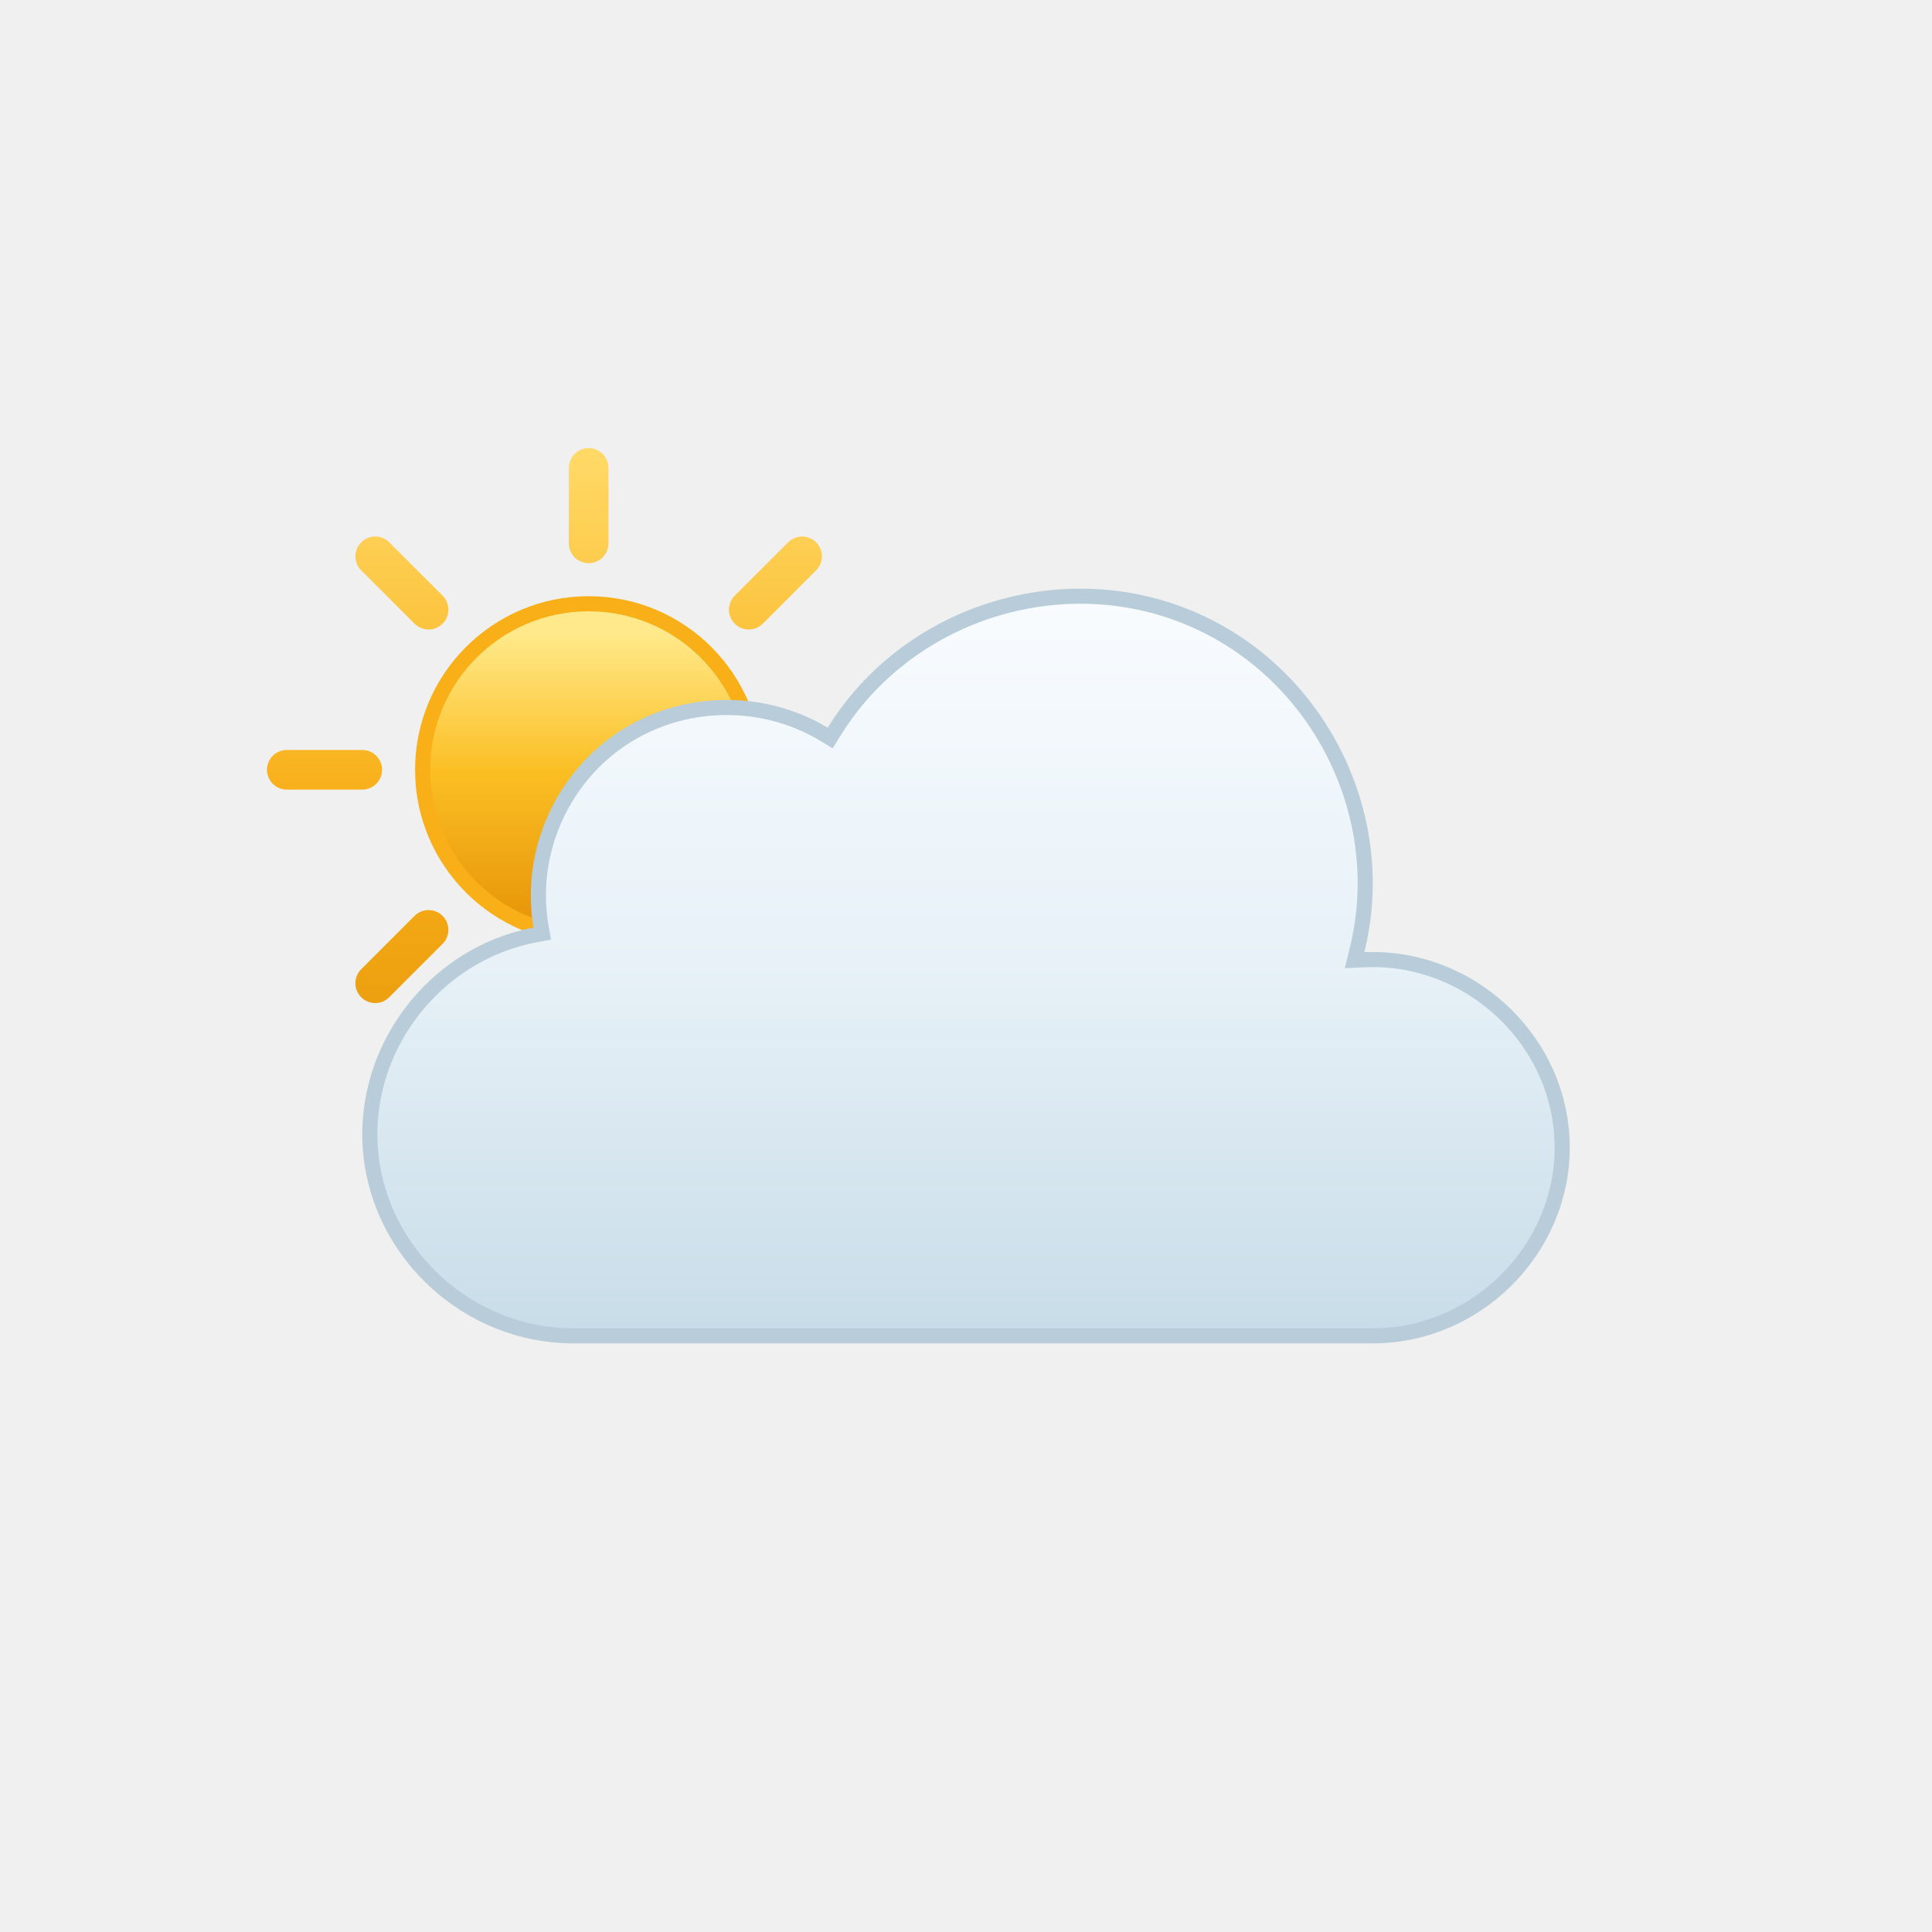
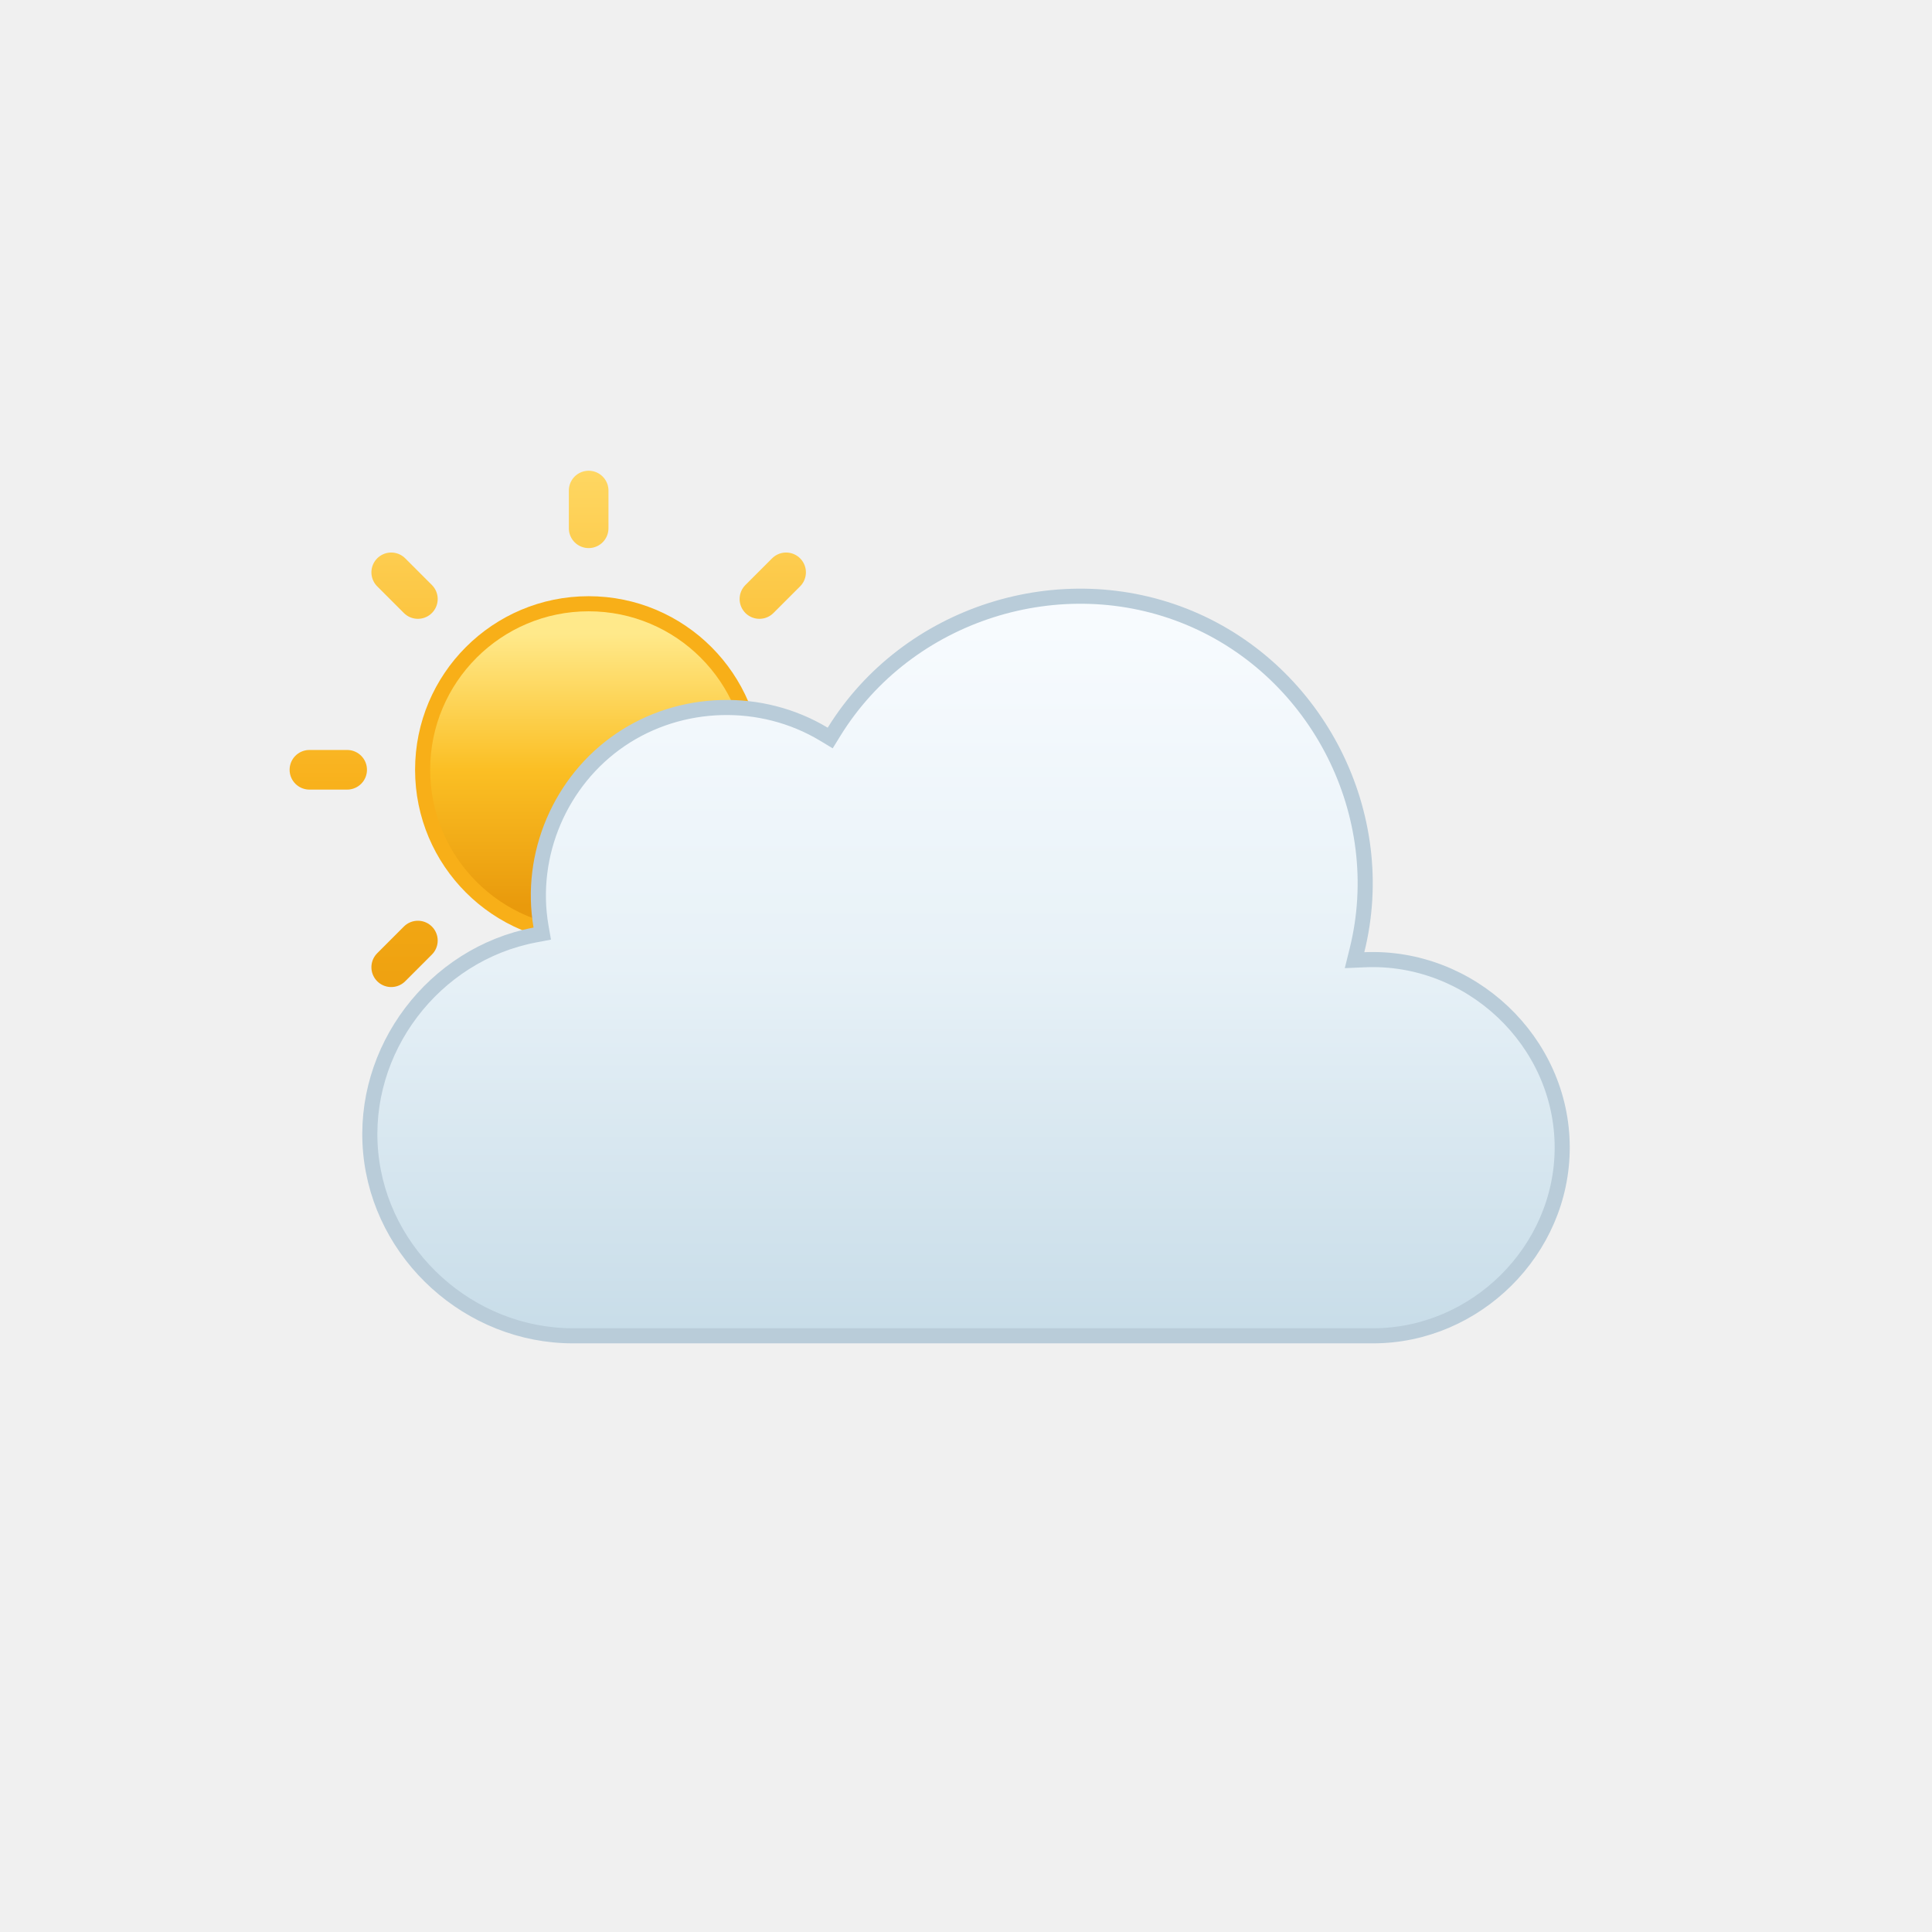
<svg xmlns="http://www.w3.org/2000/svg" viewBox="0 0 128 128" fill="none">
  <g id="partly-cloudy-day" clip-path="url(#clip0_1858_8241)">
    <g id="Sky">
      <g id="Sun">
        <circle id="Core" cx="39" cy="51" r="11" fill="url(#paint0_linear_1858_8241)" stroke="#F8AF18" />
        <g id="Rays" fill="none" stroke="url(#partlySunRayGradient)" stroke-width="2.625" stroke-linecap="round">
-           <line x1="39" y1="31" x2="39" y2="36" />
-           <line x1="53.142" y1="36.858" x2="49.607" y2="40.393" />
-           <line x1="59" y1="51" x2="54" y2="51" />
-           <line x1="53.142" y1="65.142" x2="49.607" y2="61.607" />
-           <line x1="39" y1="71" x2="39" y2="66" />
-           <line x1="24.858" y1="65.142" x2="28.393" y2="61.607" />
-           <line x1="19" y1="51" x2="24" y2="51" />
-           <line x1="24.858" y1="36.858" x2="28.393" y2="40.393" />
+           <line x1="39" y1="32.5" x2="39" y2="35" />
+           <line x1="52.081" y1="37.919" x2="50.314" y2="39.686" />
+           <line x1="57.5" y1="51" x2="55" y2="51" />
+           <line x1="52.081" y1="64.082" x2="50.314" y2="62.314" />
+           <line x1="39" y1="69.5" x2="39" y2="67" />
+           <line x1="25.919" y1="64.082" x2="27.686" y2="62.314" />
+           <line x1="20.5" y1="51" x2="23" y2="51" />
+           <line x1="25.919" y1="37.919" x2="27.686" y2="39.686" />
        </g>
      </g>
      <g id="Clouds">
        <g id="Cloud">
          <path id="Cloud_2" d="M55.262 48.475C60.123 40.611 70.297 37.38 78.815 40.943C87.321 44.502 92.138 54.003 89.903 62.965L89.742 63.614L90.411 63.585C97.42 63.279 103.5 68.992 103.5 76.028C103.5 82.84 97.772 88.5 90.977 88.5H37.954C31.128 88.502 25.203 83.171 24.559 76.36C23.916 69.552 28.737 63.212 35.443 61.945L35.926 61.853L35.842 61.369C35.026 56.624 37.126 51.717 41.105 49.013C45.095 46.301 50.446 46.154 54.58 48.64L55.003 48.895L55.262 48.475Z" fill="url(#paint1_linear_1858_8241)" stroke="#B9CCD9" stroke-miterlimit="10" />
        </g>
      </g>
    </g>
  </g>
  <defs>
    <linearGradient id="paint0_linear_1858_8241" x1="39" y1="42" x2="39" y2="60" gradientUnits="userSpaceOnUse">
      <stop stop-color="#FFE98A" />
      <stop offset=".5" stop-color="#FBBF24" />
      <stop offset="1" stop-color="#E99A0C" />
    </linearGradient>
    <linearGradient id="paint1_linear_1858_8241" x1="64.001" y1="39" x2="64.001" y2="89" gradientUnits="userSpaceOnUse">
      <stop stop-color="#F9FCFF" />
      <stop offset=".5" stop-color="#E7F1F7" />
      <stop offset="1" stop-color="#C7DCE8" />
    </linearGradient>
    <linearGradient id="partlySunRayGradient" x1="39" y1="30" x2="39" y2="72" gradientUnits="userSpaceOnUse">
      <stop stop-color="#FFD966" />
      <stop offset=".55" stop-color="#F8AF18" />
      <stop offset="1" stop-color="#E99A0C" />
    </linearGradient>
    <clipPath id="clip0_1858_8241">
      <rect width="128" height="128" fill="white" />
    </clipPath>
  </defs>
</svg>
